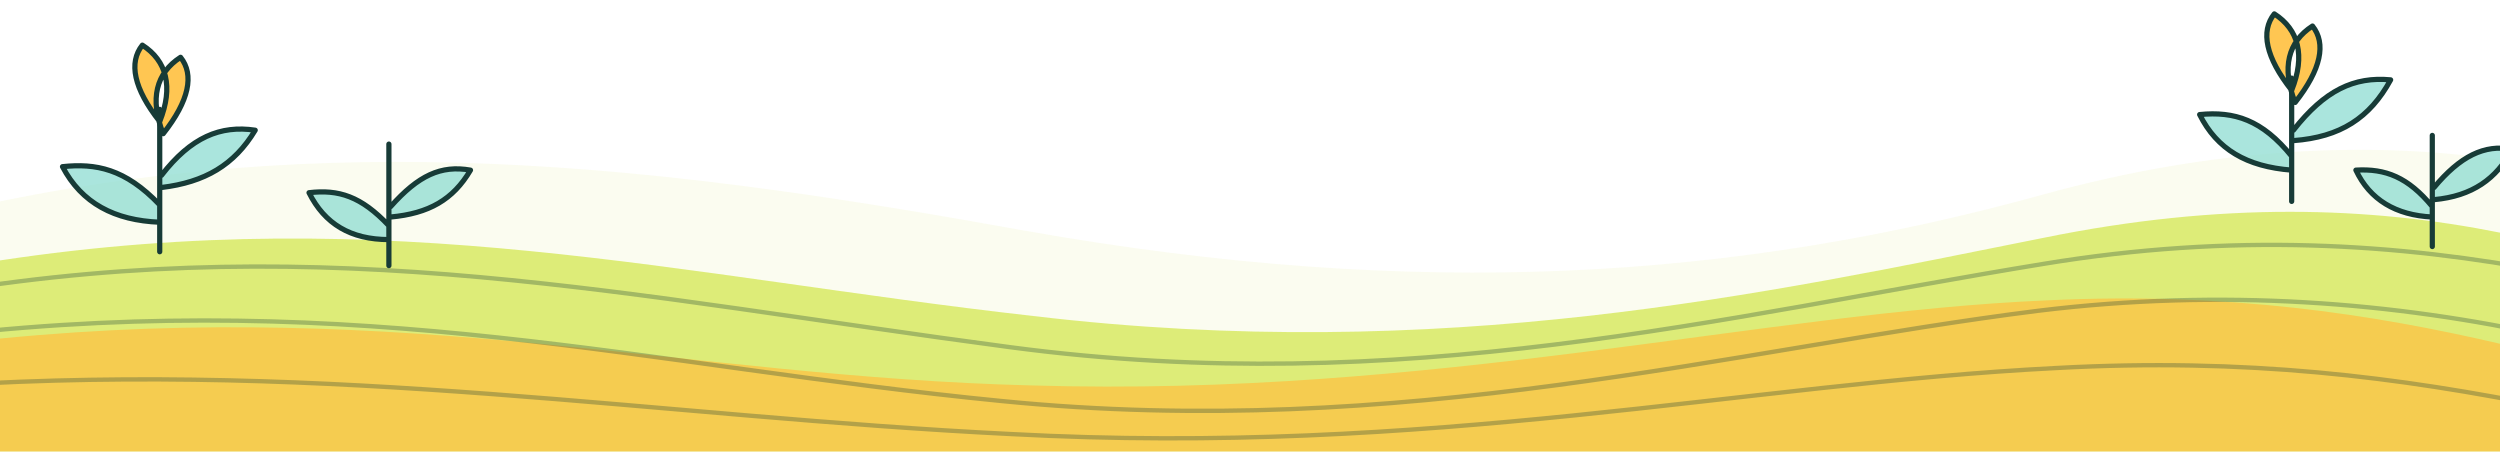
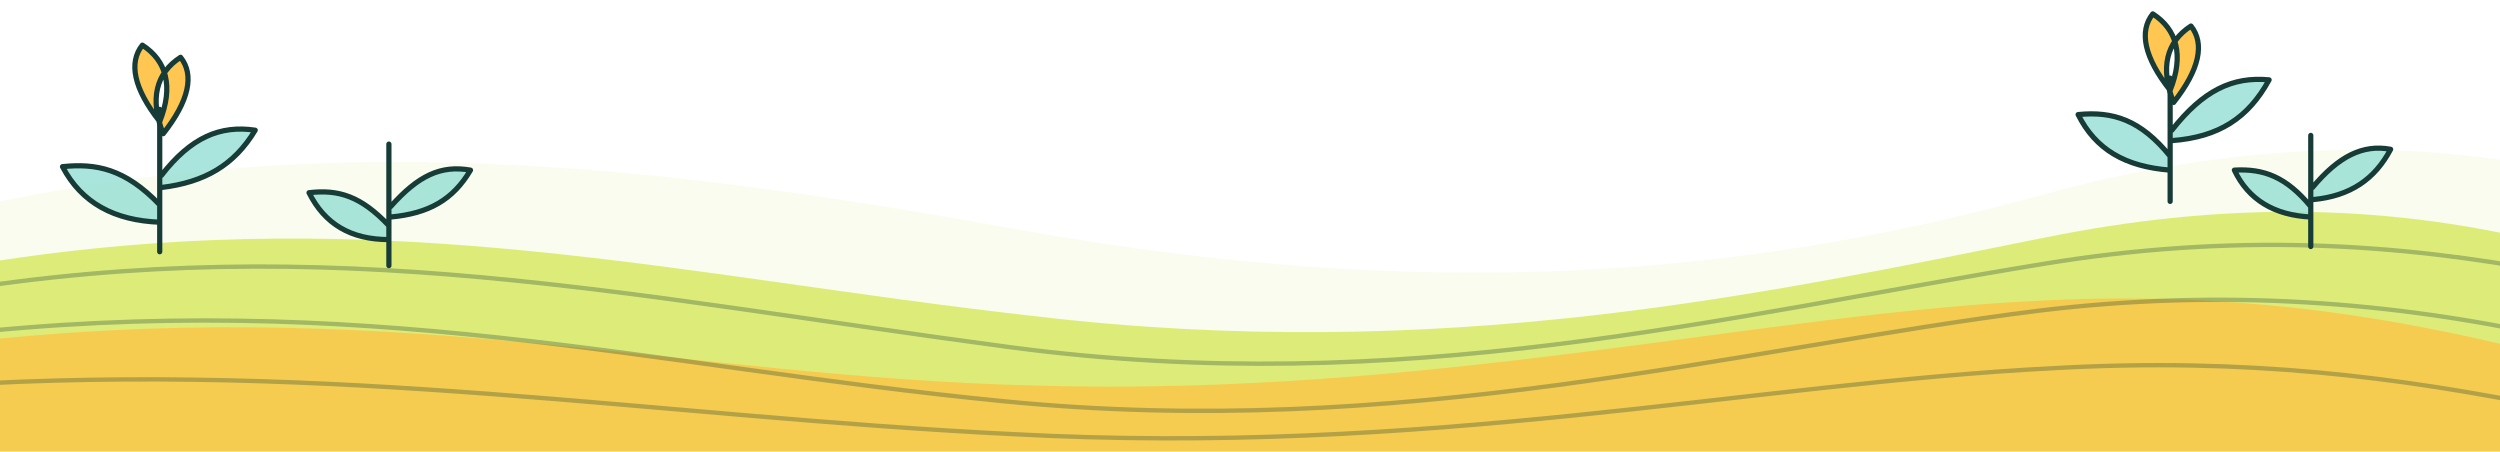
- <svg xmlns="http://www.w3.org/2000/svg" viewBox="0 0 1440 260" fill="none" preserveAspectRatio="xMidYMax slice">
+ <svg xmlns="http://www.w3.org/2000/svg" viewBox="0 0 1440 260" fill="none" preserveAspectRatio="none">
  <path d="M0 116c209-43 397-18 591 17 226 40 409 28 586-21 98-27 187-31 263-20v168H0V116Z" fill="#F1F3D0" fill-opacity=".32" />
  <path d="M0 150c225-34 391 9 595 32 236 28 422-13 582-45 103-21 188-18 263-3v126H0V150Z" fill="#D6E85A" fill-opacity=".8" />
  <path d="M0 195c235-23 396 22 594 27 232 7 421-42 585-49 104-5 188 8 261 25v62H0v-65Z" fill="#FFC040" fill-opacity=".7" />
  <g stroke="#173B37" stroke-linecap="round" fill="none" opacity=".3">
    <path d="M-30 168c220-36 393 3 612 32 226 30 411-18 595-48 109-18 204-12 293 5M-30 193c239-27 403 18 607 38 231 23 422-30 597-52 106-13 205-5 296 15M-30 222c223-14 409 18 612 28 242 13 424-29 602-38 110-6 197 5 286 23" stroke-width="2.5" />
  </g>
  <g stroke="#173B37" stroke-width="3" stroke-linecap="round" stroke-linejoin="round" fill="#8FDDD3" fill-opacity=".76">
-     <path d="M92 145V63m0 55c-20-21-37-24-56-22 11 21 30 31 56 32m1-27c17-22 34-29 54-26-12 20-29 30-54 33M224 153V83m0 47c-16-17-29-21-46-19 9 18 24 27 46 27m1-19c16-18 29-24 46-21-10 17-24 25-46 27M1320 116V45m0 45c-17-21-33-26-53-24 10 20 27 30 53 32m1-23c18-23 35-31 56-29-12 22-29 33-56 35M1401 142V78m0 41c-14-17-27-22-44-21 8 17 23 26 44 27m1-17c15-18 29-25 45-22-9 17-23 27-45 29" />
+     <path d="M92 145V63m0 55c-20-21-37-24-56-22 11 21 30 31 56 32m1-27c17-22 34-29 54-26-12 20-29 30-54 33M224 153V83m0 47c-16-17-29-21-46-19 9 18 24 27 46 27m1-19c16-18 29-24 46-21-10 17-24 25-46 27" />
+     <path transform="translate(-70 0)" d="M1320 116V45m0 45c-17-21-33-26-53-24 10 20 27 30 53 32m1-23c18-23 35-31 56-29-12 22-29 33-56 35M1401 142V78m0 41c-14-17-27-22-44-21 8 17 23 26 44 27m1-17c15-18 29-25 45-22-9 17-23 27-45 29" />
  </g>
  <g stroke="#173B37" stroke-width="3" stroke-linecap="round" stroke-linejoin="round" fill="#FFC040" fill-opacity=".9">
-     <path d="M92 70c-15-19-18-34-10-44 14 9 18 24 10 44m2 7c15-19 18-34 10-44-14 9-18 24-10 44M1320 52c-15-19-18-34-10-44 14 9 18 24 10 44m2 7c15-19 18-34 10-44-14 9-18 24-10 44" />
+     <path d="M92 70c-15-19-18-34-10-44 14 9 18 24 10 44m2 7c15-19 18-34 10-44-14 9-18 24-10 44" />
+     <path transform="translate(-70 0)" d="M1320 52c-15-19-18-34-10-44 14 9 18 24 10 44m2 7c15-19 18-34 10-44-14 9-18 24-10 44" />
  </g>
</svg>
